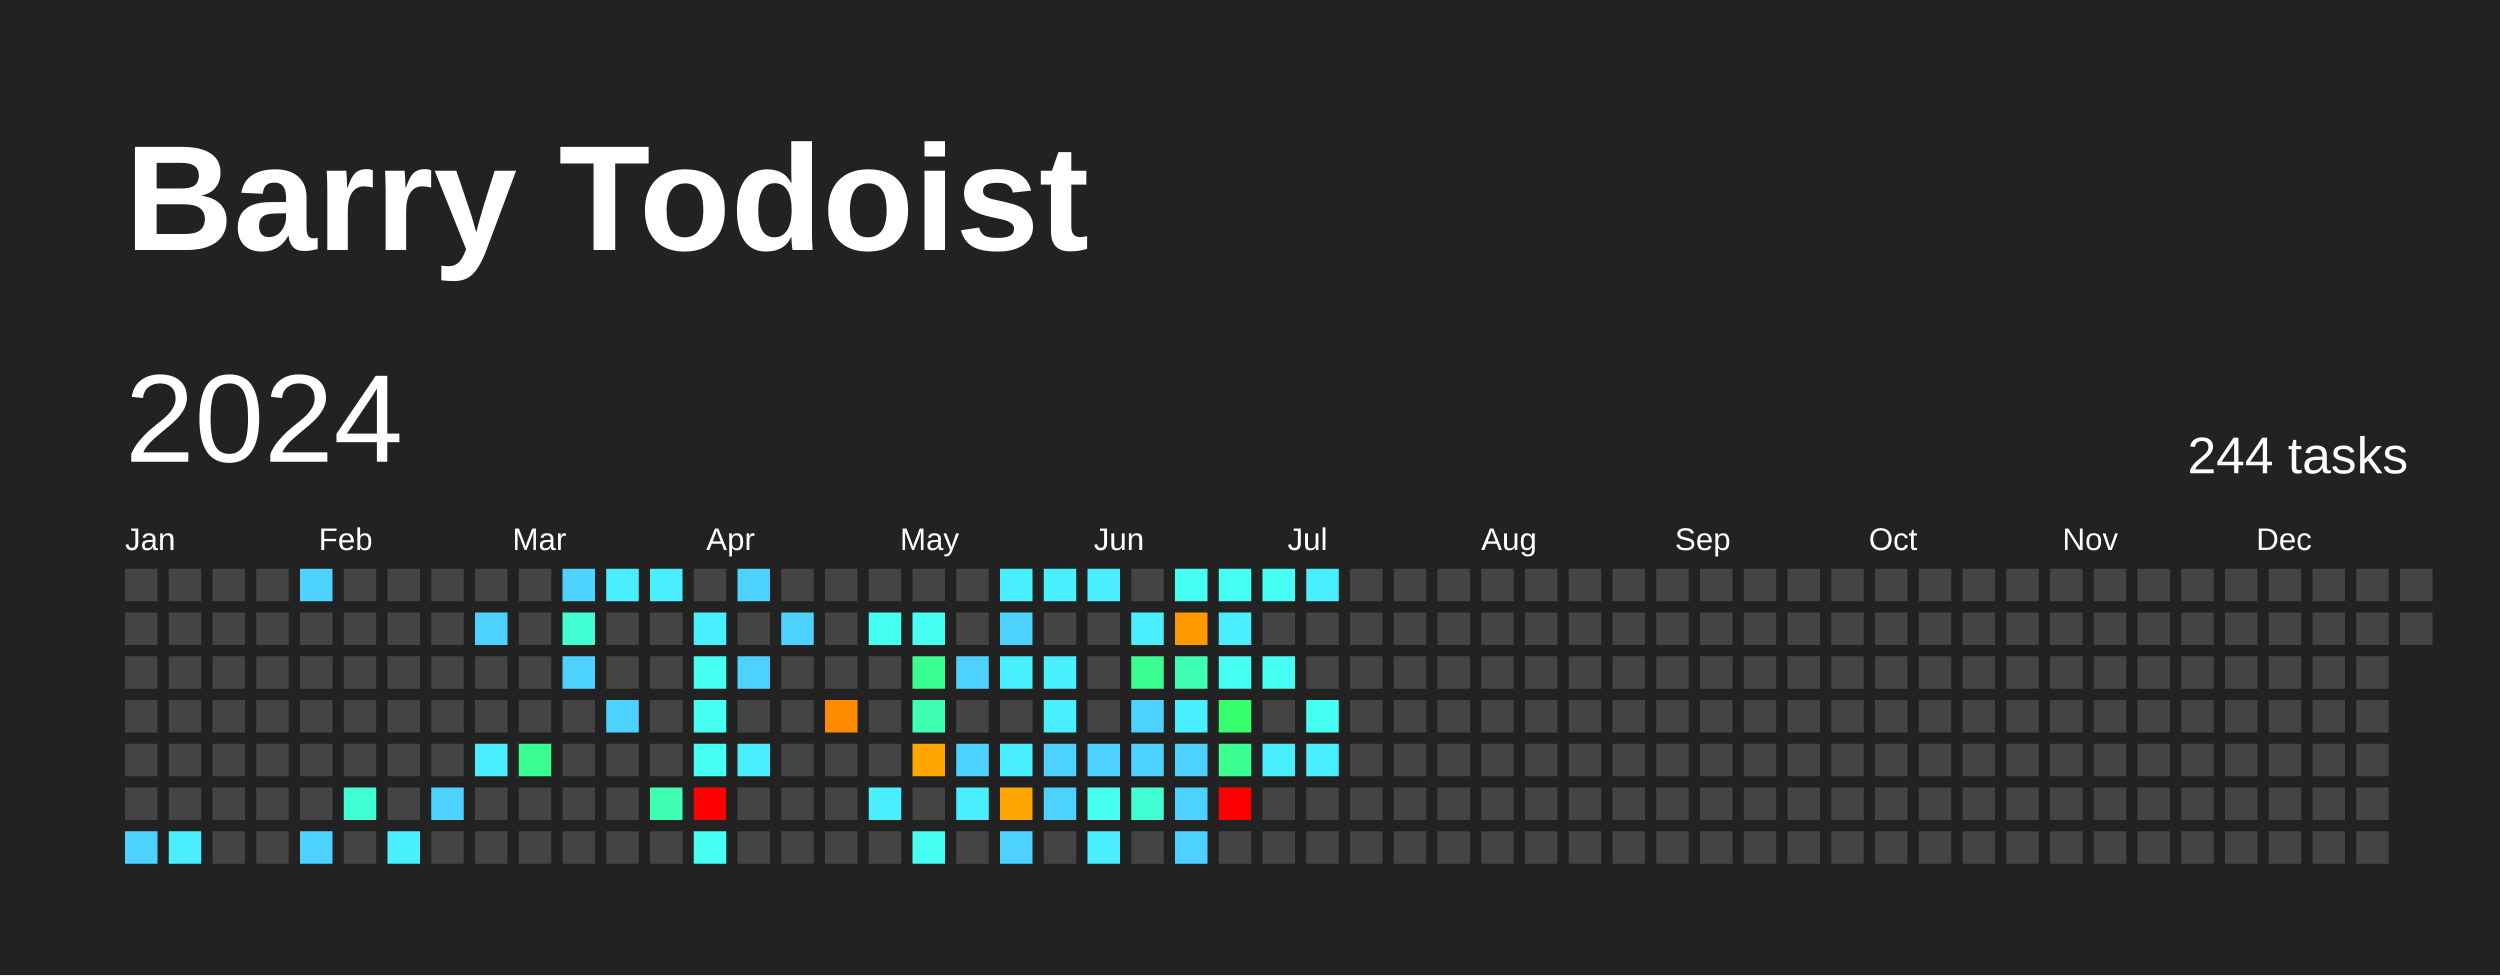
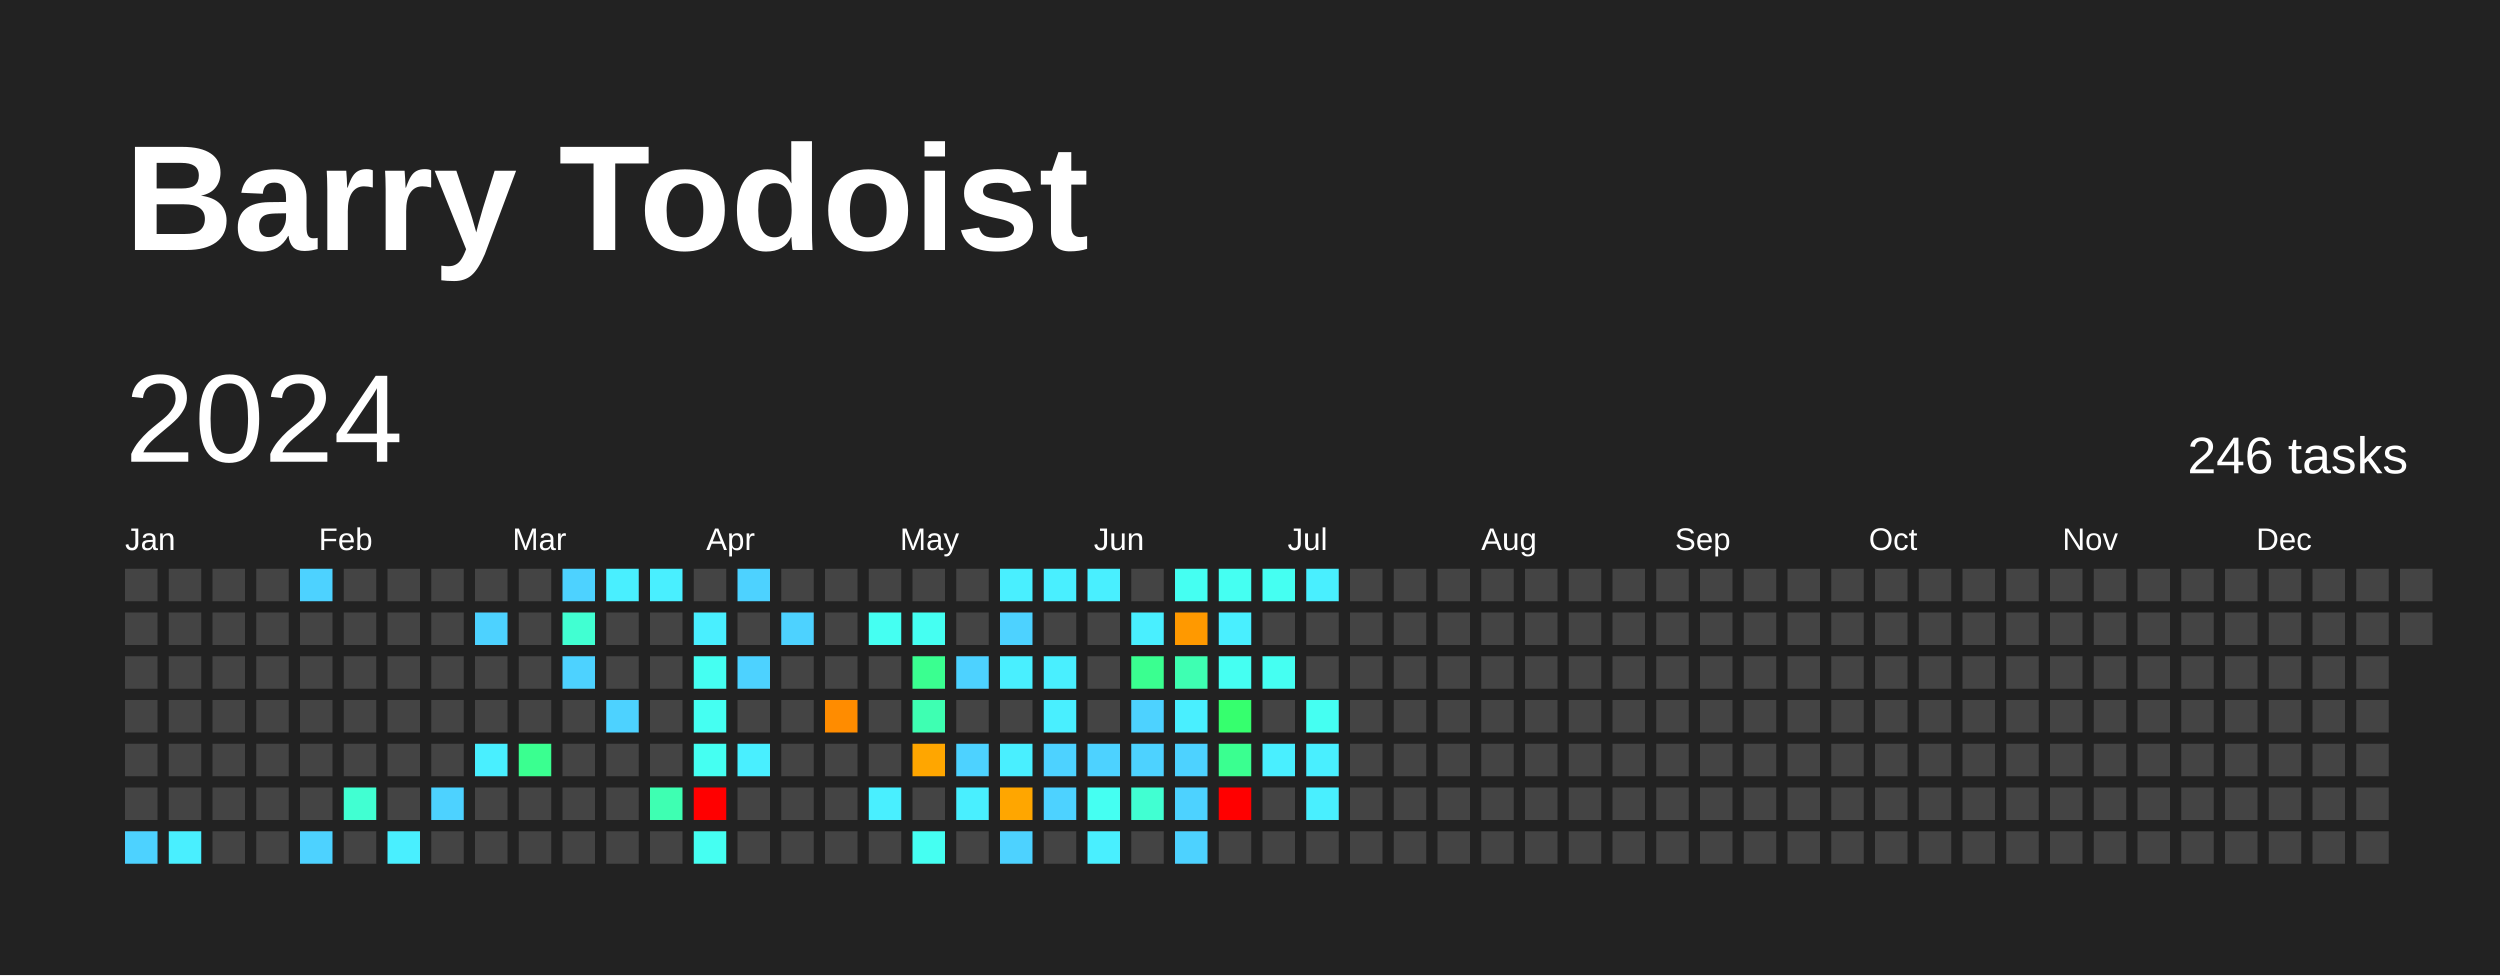
<svg xmlns="http://www.w3.org/2000/svg" baseProfile="full" height="78mm" version="1.1" viewBox="0,0,200,78" width="200mm">
  <defs />
  <rect fill="#222222" height="78" width="200" x="0" y="0" />
  <text fill="#FFFFFF" style="font-size:12px; font-family:Arial; font-weight:bold;" x="10" y="20">Barry Todoist</text>
  <text dominant-baseline="hanging" fill="#FFFFFF" style="font-size:10.0px; font-family:Arial;" x="10" y="30">2024</text>
-   <text dominant-baseline="hanging" fill="#FFFFFF" style="font-size:4.125px; font-family:Arial;" x="175" y="35">244 tasks</text>
+   <text dominant-baseline="hanging" fill="#FFFFFF" style="font-size:4.125px; font-family:Arial;" x="175" y="35">246 tasks</text>
  <text fill="#FFFFFF" style="font-size:2.5px; font-family:Arial" x="10.0" y="44">Jan</text>
  <text fill="#FFFFFF" style="font-size:2.5px; font-family:Arial" x="25.5" y="44">Feb</text>
  <text fill="#FFFFFF" style="font-size:2.5px; font-family:Arial" x="41.0" y="44">Mar</text>
  <text fill="#FFFFFF" style="font-size:2.5px; font-family:Arial" x="56.5" y="44">Apr</text>
  <text fill="#FFFFFF" style="font-size:2.5px; font-family:Arial" x="72.0" y="44">May</text>
  <text fill="#FFFFFF" style="font-size:2.5px; font-family:Arial" x="87.5" y="44">Jun</text>
  <text fill="#FFFFFF" style="font-size:2.5px; font-family:Arial" x="103.0" y="44">Jul</text>
  <text fill="#FFFFFF" style="font-size:2.5px; font-family:Arial" x="118.5" y="44">Aug</text>
  <text fill="#FFFFFF" style="font-size:2.5px; font-family:Arial" x="134.0" y="44">Sep</text>
  <text fill="#FFFFFF" style="font-size:2.5px; font-family:Arial" x="149.5" y="44">Oct</text>
  <text fill="#FFFFFF" style="font-size:2.5px; font-family:Arial" x="165.0" y="44">Nov</text>
  <text fill="#FFFFFF" style="font-size:2.5px; font-family:Arial" x="180.5" y="44">Dec</text>
  <rect fill="#444444" height="2.6" width="2.6" x="10.0" y="45.5" />
  <rect fill="#444444" height="2.6" width="2.6" x="10.0" y="49.0" />
  <rect fill="#444444" height="2.6" width="2.6" x="10.0" y="52.5" />
  <rect fill="#444444" height="2.6" width="2.6" x="10.0" y="56.0" />
  <rect fill="#444444" height="2.6" width="2.6" x="10.0" y="59.5" />
  <rect fill="#444444" height="2.6" width="2.6" x="10.0" y="63.0" />
  <rect fill="#4dd2ff" height="2.6" width="2.6" x="10.0" y="66.5" />
  <rect fill="#444444" height="2.6" width="2.6" x="13.5" y="45.5" />
  <rect fill="#444444" height="2.6" width="2.6" x="13.5" y="49.0" />
  <rect fill="#444444" height="2.6" width="2.6" x="13.5" y="52.5" />
  <rect fill="#444444" height="2.6" width="2.6" x="13.5" y="56.0" />
  <rect fill="#444444" height="2.6" width="2.6" x="13.5" y="59.5" />
  <rect fill="#444444" height="2.6" width="2.6" x="13.5" y="63.0" />
  <rect fill="#49efff" height="2.6" width="2.6" x="13.5" y="66.5" />
  <rect fill="#444444" height="2.6" width="2.6" x="17.0" y="45.5" />
  <rect fill="#444444" height="2.6" width="2.6" x="17.0" y="49.0" />
  <rect fill="#444444" height="2.6" width="2.6" x="17.0" y="52.5" />
  <rect fill="#444444" height="2.6" width="2.6" x="17.0" y="56.0" />
  <rect fill="#444444" height="2.6" width="2.6" x="17.0" y="59.5" />
  <rect fill="#444444" height="2.6" width="2.6" x="17.0" y="63.0" />
  <rect fill="#444444" height="2.6" width="2.6" x="17.0" y="66.5" />
  <rect fill="#444444" height="2.6" width="2.6" x="20.5" y="45.5" />
  <rect fill="#444444" height="2.6" width="2.6" x="20.5" y="49.0" />
  <rect fill="#444444" height="2.6" width="2.6" x="20.5" y="52.5" />
  <rect fill="#444444" height="2.6" width="2.6" x="20.5" y="56.0" />
  <rect fill="#444444" height="2.6" width="2.6" x="20.5" y="59.5" />
  <rect fill="#444444" height="2.6" width="2.6" x="20.5" y="63.0" />
  <rect fill="#444444" height="2.6" width="2.6" x="20.5" y="66.5" />
  <rect fill="#4dd2ff" height="2.6" width="2.6" x="24.0" y="45.5" />
  <rect fill="#444444" height="2.6" width="2.6" x="24.0" y="49.0" />
  <rect fill="#444444" height="2.6" width="2.6" x="24.0" y="52.5" />
  <rect fill="#444444" height="2.6" width="2.6" x="24.0" y="56.0" />
  <rect fill="#444444" height="2.6" width="2.6" x="24.0" y="59.5" />
  <rect fill="#444444" height="2.6" width="2.6" x="24.0" y="63.0" />
  <rect fill="#4dd2ff" height="2.6" width="2.6" x="24.0" y="66.5" />
  <rect fill="#444444" height="2.6" width="2.6" x="27.5" y="45.5" />
  <rect fill="#444444" height="2.6" width="2.6" x="27.5" y="49.0" />
  <rect fill="#444444" height="2.6" width="2.6" x="27.5" y="52.5" />
  <rect fill="#444444" height="2.6" width="2.6" x="27.5" y="56.0" />
  <rect fill="#444444" height="2.6" width="2.6" x="27.5" y="59.5" />
  <rect fill="#41ffd2" height="2.6" width="2.6" x="27.5" y="63.0" />
  <rect fill="#444444" height="2.6" width="2.6" x="27.5" y="66.5" />
  <rect fill="#444444" height="2.6" width="2.6" x="31.0" y="45.5" />
  <rect fill="#444444" height="2.6" width="2.6" x="31.0" y="49.0" />
  <rect fill="#444444" height="2.6" width="2.6" x="31.0" y="52.5" />
  <rect fill="#444444" height="2.6" width="2.6" x="31.0" y="56.0" />
  <rect fill="#444444" height="2.6" width="2.6" x="31.0" y="59.5" />
  <rect fill="#444444" height="2.6" width="2.6" x="31.0" y="63.0" />
  <rect fill="#49efff" height="2.6" width="2.6" x="31.0" y="66.5" />
  <rect fill="#444444" height="2.6" width="2.6" x="34.5" y="45.5" />
  <rect fill="#444444" height="2.6" width="2.6" x="34.5" y="49.0" />
  <rect fill="#444444" height="2.6" width="2.6" x="34.5" y="52.5" />
  <rect fill="#444444" height="2.6" width="2.6" x="34.5" y="56.0" />
  <rect fill="#444444" height="2.6" width="2.6" x="34.5" y="59.5" />
  <rect fill="#4dd2ff" height="2.6" width="2.6" x="34.5" y="63.0" />
  <rect fill="#444444" height="2.6" width="2.6" x="34.5" y="66.5" />
  <rect fill="#444444" height="2.6" width="2.6" x="38.0" y="45.5" />
  <rect fill="#4dd2ff" height="2.6" width="2.6" x="38.0" y="49.0" />
  <rect fill="#444444" height="2.6" width="2.6" x="38.0" y="52.5" />
  <rect fill="#444444" height="2.6" width="2.6" x="38.0" y="56.0" />
  <rect fill="#49efff" height="2.6" width="2.6" x="38.0" y="59.5" />
  <rect fill="#444444" height="2.6" width="2.6" x="38.0" y="63.0" />
  <rect fill="#444444" height="2.6" width="2.6" x="38.0" y="66.5" />
  <rect fill="#444444" height="2.6" width="2.6" x="41.5" y="45.5" />
  <rect fill="#444444" height="2.6" width="2.6" x="41.5" y="49.0" />
  <rect fill="#444444" height="2.6" width="2.6" x="41.5" y="52.5" />
  <rect fill="#444444" height="2.6" width="2.6" x="41.5" y="56.0" />
  <rect fill="#3aff90" height="2.6" width="2.6" x="41.5" y="59.5" />
  <rect fill="#444444" height="2.6" width="2.6" x="41.5" y="63.0" />
  <rect fill="#444444" height="2.6" width="2.6" x="41.5" y="66.5" />
  <rect fill="#4dd2ff" height="2.6" width="2.6" x="45.0" y="45.5" />
  <rect fill="#41ffd2" height="2.6" width="2.6" x="45.0" y="49.0" />
  <rect fill="#4dd2ff" height="2.6" width="2.6" x="45.0" y="52.5" />
  <rect fill="#444444" height="2.6" width="2.6" x="45.0" y="56.0" />
  <rect fill="#444444" height="2.6" width="2.6" x="45.0" y="59.5" />
  <rect fill="#444444" height="2.6" width="2.6" x="45.0" y="63.0" />
  <rect fill="#444444" height="2.6" width="2.6" x="45.0" y="66.5" />
  <rect fill="#49efff" height="2.6" width="2.6" x="48.5" y="45.5" />
  <rect fill="#444444" height="2.6" width="2.6" x="48.5" y="49.0" />
  <rect fill="#444444" height="2.6" width="2.6" x="48.5" y="52.5" />
  <rect fill="#4dd2ff" height="2.6" width="2.6" x="48.5" y="56.0" />
  <rect fill="#444444" height="2.6" width="2.6" x="48.5" y="59.5" />
  <rect fill="#444444" height="2.6" width="2.6" x="48.5" y="63.0" />
  <rect fill="#444444" height="2.6" width="2.6" x="48.5" y="66.5" />
  <rect fill="#49efff" height="2.6" width="2.6" x="52.0" y="45.5" />
  <rect fill="#444444" height="2.6" width="2.6" x="52.0" y="49.0" />
  <rect fill="#444444" height="2.6" width="2.6" x="52.0" y="52.5" />
  <rect fill="#444444" height="2.6" width="2.6" x="52.0" y="56.0" />
  <rect fill="#444444" height="2.6" width="2.6" x="52.0" y="59.5" />
  <rect fill="#3effb2" height="2.6" width="2.6" x="52.0" y="63.0" />
  <rect fill="#444444" height="2.6" width="2.6" x="52.0" y="66.5" />
  <rect fill="#444444" height="2.6" width="2.6" x="55.5" y="45.5" />
  <rect fill="#49efff" height="2.6" width="2.6" x="55.5" y="49.0" />
  <rect fill="#45fff2" height="2.6" width="2.6" x="55.5" y="52.5" />
  <rect fill="#45fff2" height="2.6" width="2.6" x="55.5" y="56.0" />
  <rect fill="#45fff2" height="2.6" width="2.6" x="55.5" y="59.5" />
  <rect fill="red" height="2.6" width="2.6" x="55.5" y="63.0" />
  <rect fill="#45fff2" height="2.6" width="2.6" x="55.5" y="66.5" />
  <rect fill="#4dd2ff" height="2.6" width="2.6" x="59.0" y="45.5" />
  <rect fill="#444444" height="2.6" width="2.6" x="59.0" y="49.0" />
  <rect fill="#4dd2ff" height="2.6" width="2.6" x="59.0" y="52.5" />
  <rect fill="#444444" height="2.6" width="2.6" x="59.0" y="56.0" />
  <rect fill="#49efff" height="2.6" width="2.6" x="59.0" y="59.5" />
  <rect fill="#444444" height="2.6" width="2.6" x="59.0" y="63.0" />
  <rect fill="#444444" height="2.6" width="2.6" x="59.0" y="66.5" />
  <rect fill="#444444" height="2.6" width="2.6" x="62.5" y="45.5" />
  <rect fill="#4dd2ff" height="2.6" width="2.6" x="62.5" y="49.0" />
  <rect fill="#444444" height="2.6" width="2.6" x="62.5" y="52.5" />
  <rect fill="#444444" height="2.6" width="2.6" x="62.5" y="56.0" />
  <rect fill="#444444" height="2.6" width="2.6" x="62.5" y="59.5" />
  <rect fill="#444444" height="2.6" width="2.6" x="62.5" y="63.0" />
  <rect fill="#444444" height="2.6" width="2.6" x="62.5" y="66.5" />
  <rect fill="#444444" height="2.6" width="2.6" x="66.0" y="45.5" />
  <rect fill="#444444" height="2.6" width="2.6" x="66.0" y="49.0" />
  <rect fill="#444444" height="2.6" width="2.6" x="66.0" y="52.5" />
  <rect fill="#ff8c00" height="2.6" width="2.6" x="66.0" y="56.0" />
  <rect fill="#444444" height="2.6" width="2.6" x="66.0" y="59.5" />
  <rect fill="#444444" height="2.6" width="2.6" x="66.0" y="63.0" />
  <rect fill="#444444" height="2.6" width="2.6" x="66.0" y="66.5" />
  <rect fill="#444444" height="2.6" width="2.6" x="69.5" y="45.5" />
  <rect fill="#45fff2" height="2.6" width="2.6" x="69.5" y="49.0" />
  <rect fill="#444444" height="2.6" width="2.6" x="69.5" y="52.5" />
  <rect fill="#444444" height="2.6" width="2.6" x="69.5" y="56.0" />
  <rect fill="#444444" height="2.6" width="2.6" x="69.5" y="59.5" />
  <rect fill="#49efff" height="2.6" width="2.6" x="69.5" y="63.0" />
  <rect fill="#444444" height="2.6" width="2.6" x="69.5" y="66.5" />
  <rect fill="#444444" height="2.6" width="2.6" x="73.0" y="45.5" />
  <rect fill="#45fff2" height="2.6" width="2.6" x="73.0" y="49.0" />
  <rect fill="#3aff90" height="2.6" width="2.6" x="73.0" y="52.5" />
  <rect fill="#3effb2" height="2.6" width="2.6" x="73.0" y="56.0" />
  <rect fill="#ffa600" height="2.6" width="2.6" x="73.0" y="59.5" />
  <rect fill="#444444" height="2.6" width="2.6" x="73.0" y="63.0" />
  <rect fill="#45fff2" height="2.6" width="2.6" x="73.0" y="66.5" />
  <rect fill="#444444" height="2.6" width="2.6" x="76.5" y="45.5" />
  <rect fill="#444444" height="2.6" width="2.6" x="76.5" y="49.0" />
  <rect fill="#4dd2ff" height="2.6" width="2.6" x="76.5" y="52.5" />
  <rect fill="#444444" height="2.6" width="2.6" x="76.5" y="56.0" />
  <rect fill="#4dd2ff" height="2.6" width="2.6" x="76.5" y="59.5" />
  <rect fill="#49efff" height="2.6" width="2.6" x="76.5" y="63.0" />
  <rect fill="#444444" height="2.6" width="2.6" x="76.5" y="66.5" />
  <rect fill="#49efff" height="2.6" width="2.6" x="80.0" y="45.5" />
  <rect fill="#4dd2ff" height="2.6" width="2.6" x="80.0" y="49.0" />
  <rect fill="#49efff" height="2.6" width="2.6" x="80.0" y="52.5" />
  <rect fill="#444444" height="2.6" width="2.6" x="80.0" y="56.0" />
  <rect fill="#49efff" height="2.6" width="2.6" x="80.0" y="59.5" />
  <rect fill="#ffa600" height="2.6" width="2.6" x="80.0" y="63.0" />
  <rect fill="#4dd2ff" height="2.6" width="2.6" x="80.0" y="66.5" />
  <rect fill="#49efff" height="2.6" width="2.6" x="83.5" y="45.5" />
  <rect fill="#444444" height="2.6" width="2.6" x="83.5" y="49.0" />
  <rect fill="#49efff" height="2.6" width="2.6" x="83.5" y="52.5" />
  <rect fill="#49efff" height="2.6" width="2.6" x="83.5" y="56.0" />
  <rect fill="#4dd2ff" height="2.6" width="2.6" x="83.5" y="59.5" />
  <rect fill="#4dd2ff" height="2.6" width="2.6" x="83.5" y="63.0" />
  <rect fill="#444444" height="2.6" width="2.6" x="83.5" y="66.5" />
  <rect fill="#49efff" height="2.6" width="2.6" x="87.0" y="45.5" />
  <rect fill="#444444" height="2.6" width="2.6" x="87.0" y="49.0" />
  <rect fill="#444444" height="2.6" width="2.6" x="87.0" y="52.5" />
  <rect fill="#444444" height="2.6" width="2.6" x="87.0" y="56.0" />
  <rect fill="#4dd2ff" height="2.6" width="2.6" x="87.0" y="59.5" />
  <rect fill="#45fff2" height="2.6" width="2.6" x="87.0" y="63.0" />
  <rect fill="#49efff" height="2.6" width="2.6" x="87.0" y="66.5" />
  <rect fill="#444444" height="2.6" width="2.6" x="90.5" y="45.5" />
  <rect fill="#49efff" height="2.6" width="2.6" x="90.5" y="49.0" />
  <rect fill="#3aff90" height="2.6" width="2.6" x="90.5" y="52.5" />
  <rect fill="#4dd2ff" height="2.6" width="2.6" x="90.5" y="56.0" />
  <rect fill="#4dd2ff" height="2.6" width="2.6" x="90.5" y="59.5" />
  <rect fill="#41ffd2" height="2.6" width="2.6" x="90.5" y="63.0" />
  <rect fill="#444444" height="2.6" width="2.6" x="90.5" y="66.5" />
  <rect fill="#45fff2" height="2.6" width="2.6" x="94.0" y="45.5" />
  <rect fill="#ff9900" height="2.6" width="2.6" x="94.0" y="49.0" />
  <rect fill="#3effb2" height="2.6" width="2.6" x="94.0" y="52.5" />
  <rect fill="#49efff" height="2.6" width="2.6" x="94.0" y="56.0" />
  <rect fill="#4dd2ff" height="2.6" width="2.6" x="94.0" y="59.5" />
  <rect fill="#4dd2ff" height="2.6" width="2.6" x="94.0" y="63.0" />
  <rect fill="#4dd2ff" height="2.6" width="2.6" x="94.0" y="66.5" />
  <rect fill="#45fff2" height="2.6" width="2.6" x="97.5" y="45.5" />
  <rect fill="#49efff" height="2.6" width="2.6" x="97.5" y="49.0" />
  <rect fill="#45fff2" height="2.6" width="2.6" x="97.5" y="52.5" />
  <rect fill="#36ff6e" height="2.6" width="2.6" x="97.5" y="56.0" />
  <rect fill="#3aff90" height="2.6" width="2.6" x="97.5" y="59.5" />
  <rect fill="red" height="2.6" width="2.6" x="97.5" y="63.0" />
  <rect fill="#444444" height="2.6" width="2.6" x="97.5" y="66.5" />
  <rect fill="#45fff2" height="2.6" width="2.6" x="101.0" y="45.5" />
  <rect fill="#444444" height="2.6" width="2.6" x="101.0" y="49.0" />
  <rect fill="#45fff2" height="2.6" width="2.6" x="101.0" y="52.5" />
  <rect fill="#444444" height="2.6" width="2.6" x="101.0" y="56.0" />
  <rect fill="#49efff" height="2.6" width="2.6" x="101.0" y="59.5" />
  <rect fill="#444444" height="2.6" width="2.6" x="101.0" y="63.0" />
  <rect fill="#444444" height="2.6" width="2.6" x="101.0" y="66.5" />
  <rect fill="#49efff" height="2.6" width="2.6" x="104.5" y="45.5" />
  <rect fill="#444444" height="2.6" width="2.6" x="104.5" y="49.0" />
  <rect fill="#444444" height="2.6" width="2.6" x="104.5" y="52.5" />
  <rect fill="#45fff2" height="2.6" width="2.6" x="104.5" y="56.0" />
  <rect fill="#49efff" height="2.6" width="2.6" x="104.5" y="59.5" />
-   <rect fill="#444444" height="2.6" width="2.6" x="104.5" y="63.0" />
+   <rect fill="#49efff" height="2.6" width="2.6" x="104.5" y="63.0" />
  <rect fill="#444444" height="2.6" width="2.6" x="104.5" y="66.5" />
  <rect fill="#444444" height="2.6" width="2.6" x="108.0" y="45.5" />
  <rect fill="#444444" height="2.6" width="2.6" x="108.0" y="49.0" />
  <rect fill="#444444" height="2.6" width="2.6" x="108.0" y="52.5" />
  <rect fill="#444444" height="2.6" width="2.6" x="108.0" y="56.0" />
  <rect fill="#444444" height="2.6" width="2.6" x="108.0" y="59.5" />
  <rect fill="#444444" height="2.6" width="2.6" x="108.0" y="63.0" />
  <rect fill="#444444" height="2.6" width="2.6" x="108.0" y="66.5" />
  <rect fill="#444444" height="2.6" width="2.6" x="111.5" y="45.5" />
  <rect fill="#444444" height="2.6" width="2.6" x="111.5" y="49.0" />
  <rect fill="#444444" height="2.6" width="2.6" x="111.5" y="52.5" />
  <rect fill="#444444" height="2.6" width="2.6" x="111.5" y="56.0" />
  <rect fill="#444444" height="2.6" width="2.6" x="111.5" y="59.5" />
  <rect fill="#444444" height="2.6" width="2.6" x="111.5" y="63.0" />
  <rect fill="#444444" height="2.6" width="2.6" x="111.5" y="66.5" />
  <rect fill="#444444" height="2.6" width="2.6" x="115.0" y="45.5" />
  <rect fill="#444444" height="2.6" width="2.6" x="115.0" y="49.0" />
  <rect fill="#444444" height="2.6" width="2.6" x="115.0" y="52.5" />
  <rect fill="#444444" height="2.6" width="2.6" x="115.0" y="56.0" />
  <rect fill="#444444" height="2.6" width="2.6" x="115.0" y="59.5" />
  <rect fill="#444444" height="2.6" width="2.6" x="115.0" y="63.0" />
  <rect fill="#444444" height="2.6" width="2.6" x="115.0" y="66.5" />
  <rect fill="#444444" height="2.6" width="2.6" x="118.5" y="45.5" />
  <rect fill="#444444" height="2.6" width="2.6" x="118.5" y="49.0" />
  <rect fill="#444444" height="2.6" width="2.6" x="118.5" y="52.5" />
  <rect fill="#444444" height="2.6" width="2.6" x="118.5" y="56.0" />
  <rect fill="#444444" height="2.6" width="2.6" x="118.5" y="59.5" />
  <rect fill="#444444" height="2.6" width="2.6" x="118.5" y="63.0" />
  <rect fill="#444444" height="2.6" width="2.6" x="118.5" y="66.5" />
  <rect fill="#444444" height="2.6" width="2.6" x="122.0" y="45.5" />
  <rect fill="#444444" height="2.6" width="2.6" x="122.0" y="49.0" />
  <rect fill="#444444" height="2.6" width="2.6" x="122.0" y="52.5" />
  <rect fill="#444444" height="2.6" width="2.6" x="122.0" y="56.0" />
  <rect fill="#444444" height="2.6" width="2.6" x="122.0" y="59.5" />
  <rect fill="#444444" height="2.6" width="2.6" x="122.0" y="63.0" />
  <rect fill="#444444" height="2.6" width="2.6" x="122.0" y="66.5" />
  <rect fill="#444444" height="2.6" width="2.6" x="125.5" y="45.5" />
  <rect fill="#444444" height="2.6" width="2.6" x="125.5" y="49.0" />
  <rect fill="#444444" height="2.6" width="2.6" x="125.5" y="52.5" />
  <rect fill="#444444" height="2.6" width="2.6" x="125.5" y="56.0" />
  <rect fill="#444444" height="2.6" width="2.6" x="125.5" y="59.5" />
  <rect fill="#444444" height="2.6" width="2.6" x="125.5" y="63.0" />
  <rect fill="#444444" height="2.6" width="2.6" x="125.5" y="66.5" />
  <rect fill="#444444" height="2.6" width="2.6" x="129.0" y="45.5" />
  <rect fill="#444444" height="2.6" width="2.6" x="129.0" y="49.0" />
  <rect fill="#444444" height="2.6" width="2.6" x="129.0" y="52.5" />
  <rect fill="#444444" height="2.6" width="2.6" x="129.0" y="56.0" />
  <rect fill="#444444" height="2.6" width="2.6" x="129.0" y="59.5" />
  <rect fill="#444444" height="2.6" width="2.6" x="129.0" y="63.0" />
  <rect fill="#444444" height="2.6" width="2.6" x="129.0" y="66.5" />
  <rect fill="#444444" height="2.6" width="2.6" x="132.5" y="45.5" />
  <rect fill="#444444" height="2.6" width="2.6" x="132.5" y="49.0" />
  <rect fill="#444444" height="2.6" width="2.6" x="132.5" y="52.5" />
  <rect fill="#444444" height="2.6" width="2.6" x="132.5" y="56.0" />
  <rect fill="#444444" height="2.6" width="2.6" x="132.5" y="59.5" />
  <rect fill="#444444" height="2.6" width="2.6" x="132.5" y="63.0" />
  <rect fill="#444444" height="2.6" width="2.6" x="132.5" y="66.5" />
  <rect fill="#444444" height="2.6" width="2.6" x="136.0" y="45.5" />
  <rect fill="#444444" height="2.6" width="2.6" x="136.0" y="49.0" />
  <rect fill="#444444" height="2.6" width="2.6" x="136.0" y="52.5" />
  <rect fill="#444444" height="2.6" width="2.6" x="136.0" y="56.0" />
  <rect fill="#444444" height="2.6" width="2.6" x="136.0" y="59.5" />
  <rect fill="#444444" height="2.6" width="2.6" x="136.0" y="63.0" />
  <rect fill="#444444" height="2.6" width="2.6" x="136.0" y="66.5" />
  <rect fill="#444444" height="2.6" width="2.6" x="139.5" y="45.5" />
  <rect fill="#444444" height="2.6" width="2.6" x="139.5" y="49.0" />
  <rect fill="#444444" height="2.6" width="2.6" x="139.5" y="52.5" />
  <rect fill="#444444" height="2.6" width="2.6" x="139.5" y="56.0" />
  <rect fill="#444444" height="2.6" width="2.6" x="139.5" y="59.5" />
  <rect fill="#444444" height="2.6" width="2.6" x="139.5" y="63.0" />
  <rect fill="#444444" height="2.6" width="2.6" x="139.5" y="66.5" />
  <rect fill="#444444" height="2.6" width="2.6" x="143.0" y="45.5" />
  <rect fill="#444444" height="2.6" width="2.6" x="143.0" y="49.0" />
  <rect fill="#444444" height="2.6" width="2.6" x="143.0" y="52.5" />
  <rect fill="#444444" height="2.6" width="2.6" x="143.0" y="56.0" />
  <rect fill="#444444" height="2.6" width="2.6" x="143.0" y="59.5" />
  <rect fill="#444444" height="2.6" width="2.6" x="143.0" y="63.0" />
  <rect fill="#444444" height="2.6" width="2.6" x="143.0" y="66.5" />
  <rect fill="#444444" height="2.6" width="2.6" x="146.5" y="45.5" />
  <rect fill="#444444" height="2.6" width="2.6" x="146.5" y="49.0" />
  <rect fill="#444444" height="2.6" width="2.6" x="146.5" y="52.5" />
  <rect fill="#444444" height="2.6" width="2.6" x="146.5" y="56.0" />
  <rect fill="#444444" height="2.6" width="2.6" x="146.5" y="59.5" />
  <rect fill="#444444" height="2.6" width="2.6" x="146.5" y="63.0" />
  <rect fill="#444444" height="2.6" width="2.6" x="146.5" y="66.5" />
  <rect fill="#444444" height="2.6" width="2.6" x="150.0" y="45.5" />
  <rect fill="#444444" height="2.6" width="2.6" x="150.0" y="49.0" />
  <rect fill="#444444" height="2.6" width="2.6" x="150.0" y="52.5" />
  <rect fill="#444444" height="2.6" width="2.6" x="150.0" y="56.0" />
  <rect fill="#444444" height="2.6" width="2.6" x="150.0" y="59.5" />
  <rect fill="#444444" height="2.6" width="2.6" x="150.0" y="63.0" />
  <rect fill="#444444" height="2.6" width="2.6" x="150.0" y="66.5" />
  <rect fill="#444444" height="2.6" width="2.6" x="153.5" y="45.5" />
  <rect fill="#444444" height="2.6" width="2.6" x="153.5" y="49.0" />
  <rect fill="#444444" height="2.6" width="2.6" x="153.5" y="52.5" />
  <rect fill="#444444" height="2.6" width="2.6" x="153.5" y="56.0" />
  <rect fill="#444444" height="2.6" width="2.6" x="153.5" y="59.5" />
  <rect fill="#444444" height="2.6" width="2.6" x="153.5" y="63.0" />
  <rect fill="#444444" height="2.6" width="2.6" x="153.5" y="66.5" />
  <rect fill="#444444" height="2.6" width="2.6" x="157.0" y="45.5" />
  <rect fill="#444444" height="2.6" width="2.6" x="157.0" y="49.0" />
  <rect fill="#444444" height="2.6" width="2.6" x="157.0" y="52.5" />
  <rect fill="#444444" height="2.6" width="2.6" x="157.0" y="56.0" />
  <rect fill="#444444" height="2.6" width="2.6" x="157.0" y="59.5" />
  <rect fill="#444444" height="2.6" width="2.6" x="157.0" y="63.0" />
  <rect fill="#444444" height="2.6" width="2.6" x="157.0" y="66.5" />
  <rect fill="#444444" height="2.6" width="2.6" x="160.5" y="45.5" />
  <rect fill="#444444" height="2.6" width="2.6" x="160.5" y="49.0" />
  <rect fill="#444444" height="2.6" width="2.6" x="160.5" y="52.5" />
  <rect fill="#444444" height="2.6" width="2.6" x="160.5" y="56.0" />
  <rect fill="#444444" height="2.6" width="2.6" x="160.5" y="59.5" />
  <rect fill="#444444" height="2.6" width="2.6" x="160.5" y="63.0" />
  <rect fill="#444444" height="2.6" width="2.6" x="160.5" y="66.5" />
  <rect fill="#444444" height="2.6" width="2.6" x="164.0" y="45.5" />
  <rect fill="#444444" height="2.6" width="2.6" x="164.0" y="49.0" />
  <rect fill="#444444" height="2.6" width="2.6" x="164.0" y="52.5" />
  <rect fill="#444444" height="2.6" width="2.6" x="164.0" y="56.0" />
  <rect fill="#444444" height="2.6" width="2.6" x="164.0" y="59.5" />
  <rect fill="#444444" height="2.6" width="2.6" x="164.0" y="63.0" />
  <rect fill="#444444" height="2.6" width="2.6" x="164.0" y="66.5" />
  <rect fill="#444444" height="2.6" width="2.6" x="167.5" y="45.5" />
  <rect fill="#444444" height="2.6" width="2.6" x="167.5" y="49.0" />
  <rect fill="#444444" height="2.6" width="2.6" x="167.5" y="52.5" />
  <rect fill="#444444" height="2.6" width="2.6" x="167.5" y="56.0" />
  <rect fill="#444444" height="2.6" width="2.6" x="167.5" y="59.5" />
  <rect fill="#444444" height="2.6" width="2.6" x="167.5" y="63.0" />
  <rect fill="#444444" height="2.6" width="2.6" x="167.5" y="66.5" />
  <rect fill="#444444" height="2.6" width="2.6" x="171.0" y="45.5" />
  <rect fill="#444444" height="2.6" width="2.6" x="171.0" y="49.0" />
  <rect fill="#444444" height="2.6" width="2.6" x="171.0" y="52.5" />
  <rect fill="#444444" height="2.6" width="2.6" x="171.0" y="56.0" />
  <rect fill="#444444" height="2.6" width="2.6" x="171.0" y="59.5" />
  <rect fill="#444444" height="2.6" width="2.6" x="171.0" y="63.0" />
  <rect fill="#444444" height="2.6" width="2.6" x="171.0" y="66.5" />
  <rect fill="#444444" height="2.6" width="2.6" x="174.5" y="45.5" />
  <rect fill="#444444" height="2.6" width="2.6" x="174.5" y="49.0" />
  <rect fill="#444444" height="2.6" width="2.6" x="174.5" y="52.5" />
  <rect fill="#444444" height="2.6" width="2.6" x="174.5" y="56.0" />
  <rect fill="#444444" height="2.6" width="2.6" x="174.5" y="59.5" />
  <rect fill="#444444" height="2.6" width="2.6" x="174.5" y="63.0" />
  <rect fill="#444444" height="2.6" width="2.6" x="174.5" y="66.5" />
  <rect fill="#444444" height="2.6" width="2.6" x="178.0" y="45.5" />
  <rect fill="#444444" height="2.6" width="2.6" x="178.0" y="49.0" />
  <rect fill="#444444" height="2.6" width="2.6" x="178.0" y="52.5" />
  <rect fill="#444444" height="2.6" width="2.6" x="178.0" y="56.0" />
  <rect fill="#444444" height="2.6" width="2.6" x="178.0" y="59.5" />
  <rect fill="#444444" height="2.6" width="2.6" x="178.0" y="63.0" />
  <rect fill="#444444" height="2.6" width="2.6" x="178.0" y="66.5" />
  <rect fill="#444444" height="2.6" width="2.6" x="181.5" y="45.5" />
  <rect fill="#444444" height="2.6" width="2.6" x="181.5" y="49.0" />
  <rect fill="#444444" height="2.6" width="2.6" x="181.5" y="52.5" />
  <rect fill="#444444" height="2.6" width="2.6" x="181.5" y="56.0" />
  <rect fill="#444444" height="2.6" width="2.6" x="181.5" y="59.5" />
  <rect fill="#444444" height="2.6" width="2.6" x="181.5" y="63.0" />
  <rect fill="#444444" height="2.6" width="2.6" x="181.5" y="66.5" />
  <rect fill="#444444" height="2.6" width="2.6" x="185.0" y="45.5" />
  <rect fill="#444444" height="2.6" width="2.6" x="185.0" y="49.0" />
  <rect fill="#444444" height="2.6" width="2.6" x="185.0" y="52.5" />
  <rect fill="#444444" height="2.6" width="2.6" x="185.0" y="56.0" />
  <rect fill="#444444" height="2.6" width="2.6" x="185.0" y="59.5" />
  <rect fill="#444444" height="2.6" width="2.6" x="185.0" y="63.0" />
  <rect fill="#444444" height="2.6" width="2.6" x="185.0" y="66.5" />
  <rect fill="#444444" height="2.6" width="2.6" x="188.5" y="45.5" />
  <rect fill="#444444" height="2.6" width="2.6" x="188.5" y="49.0" />
  <rect fill="#444444" height="2.6" width="2.6" x="188.5" y="52.5" />
  <rect fill="#444444" height="2.6" width="2.6" x="188.5" y="56.0" />
  <rect fill="#444444" height="2.6" width="2.6" x="188.5" y="59.5" />
  <rect fill="#444444" height="2.6" width="2.6" x="188.5" y="63.0" />
  <rect fill="#444444" height="2.6" width="2.6" x="188.5" y="66.5" />
  <rect fill="#444444" height="2.6" width="2.6" x="192.0" y="45.5" />
  <rect fill="#444444" height="2.6" width="2.6" x="192.0" y="49.0" />
</svg>
